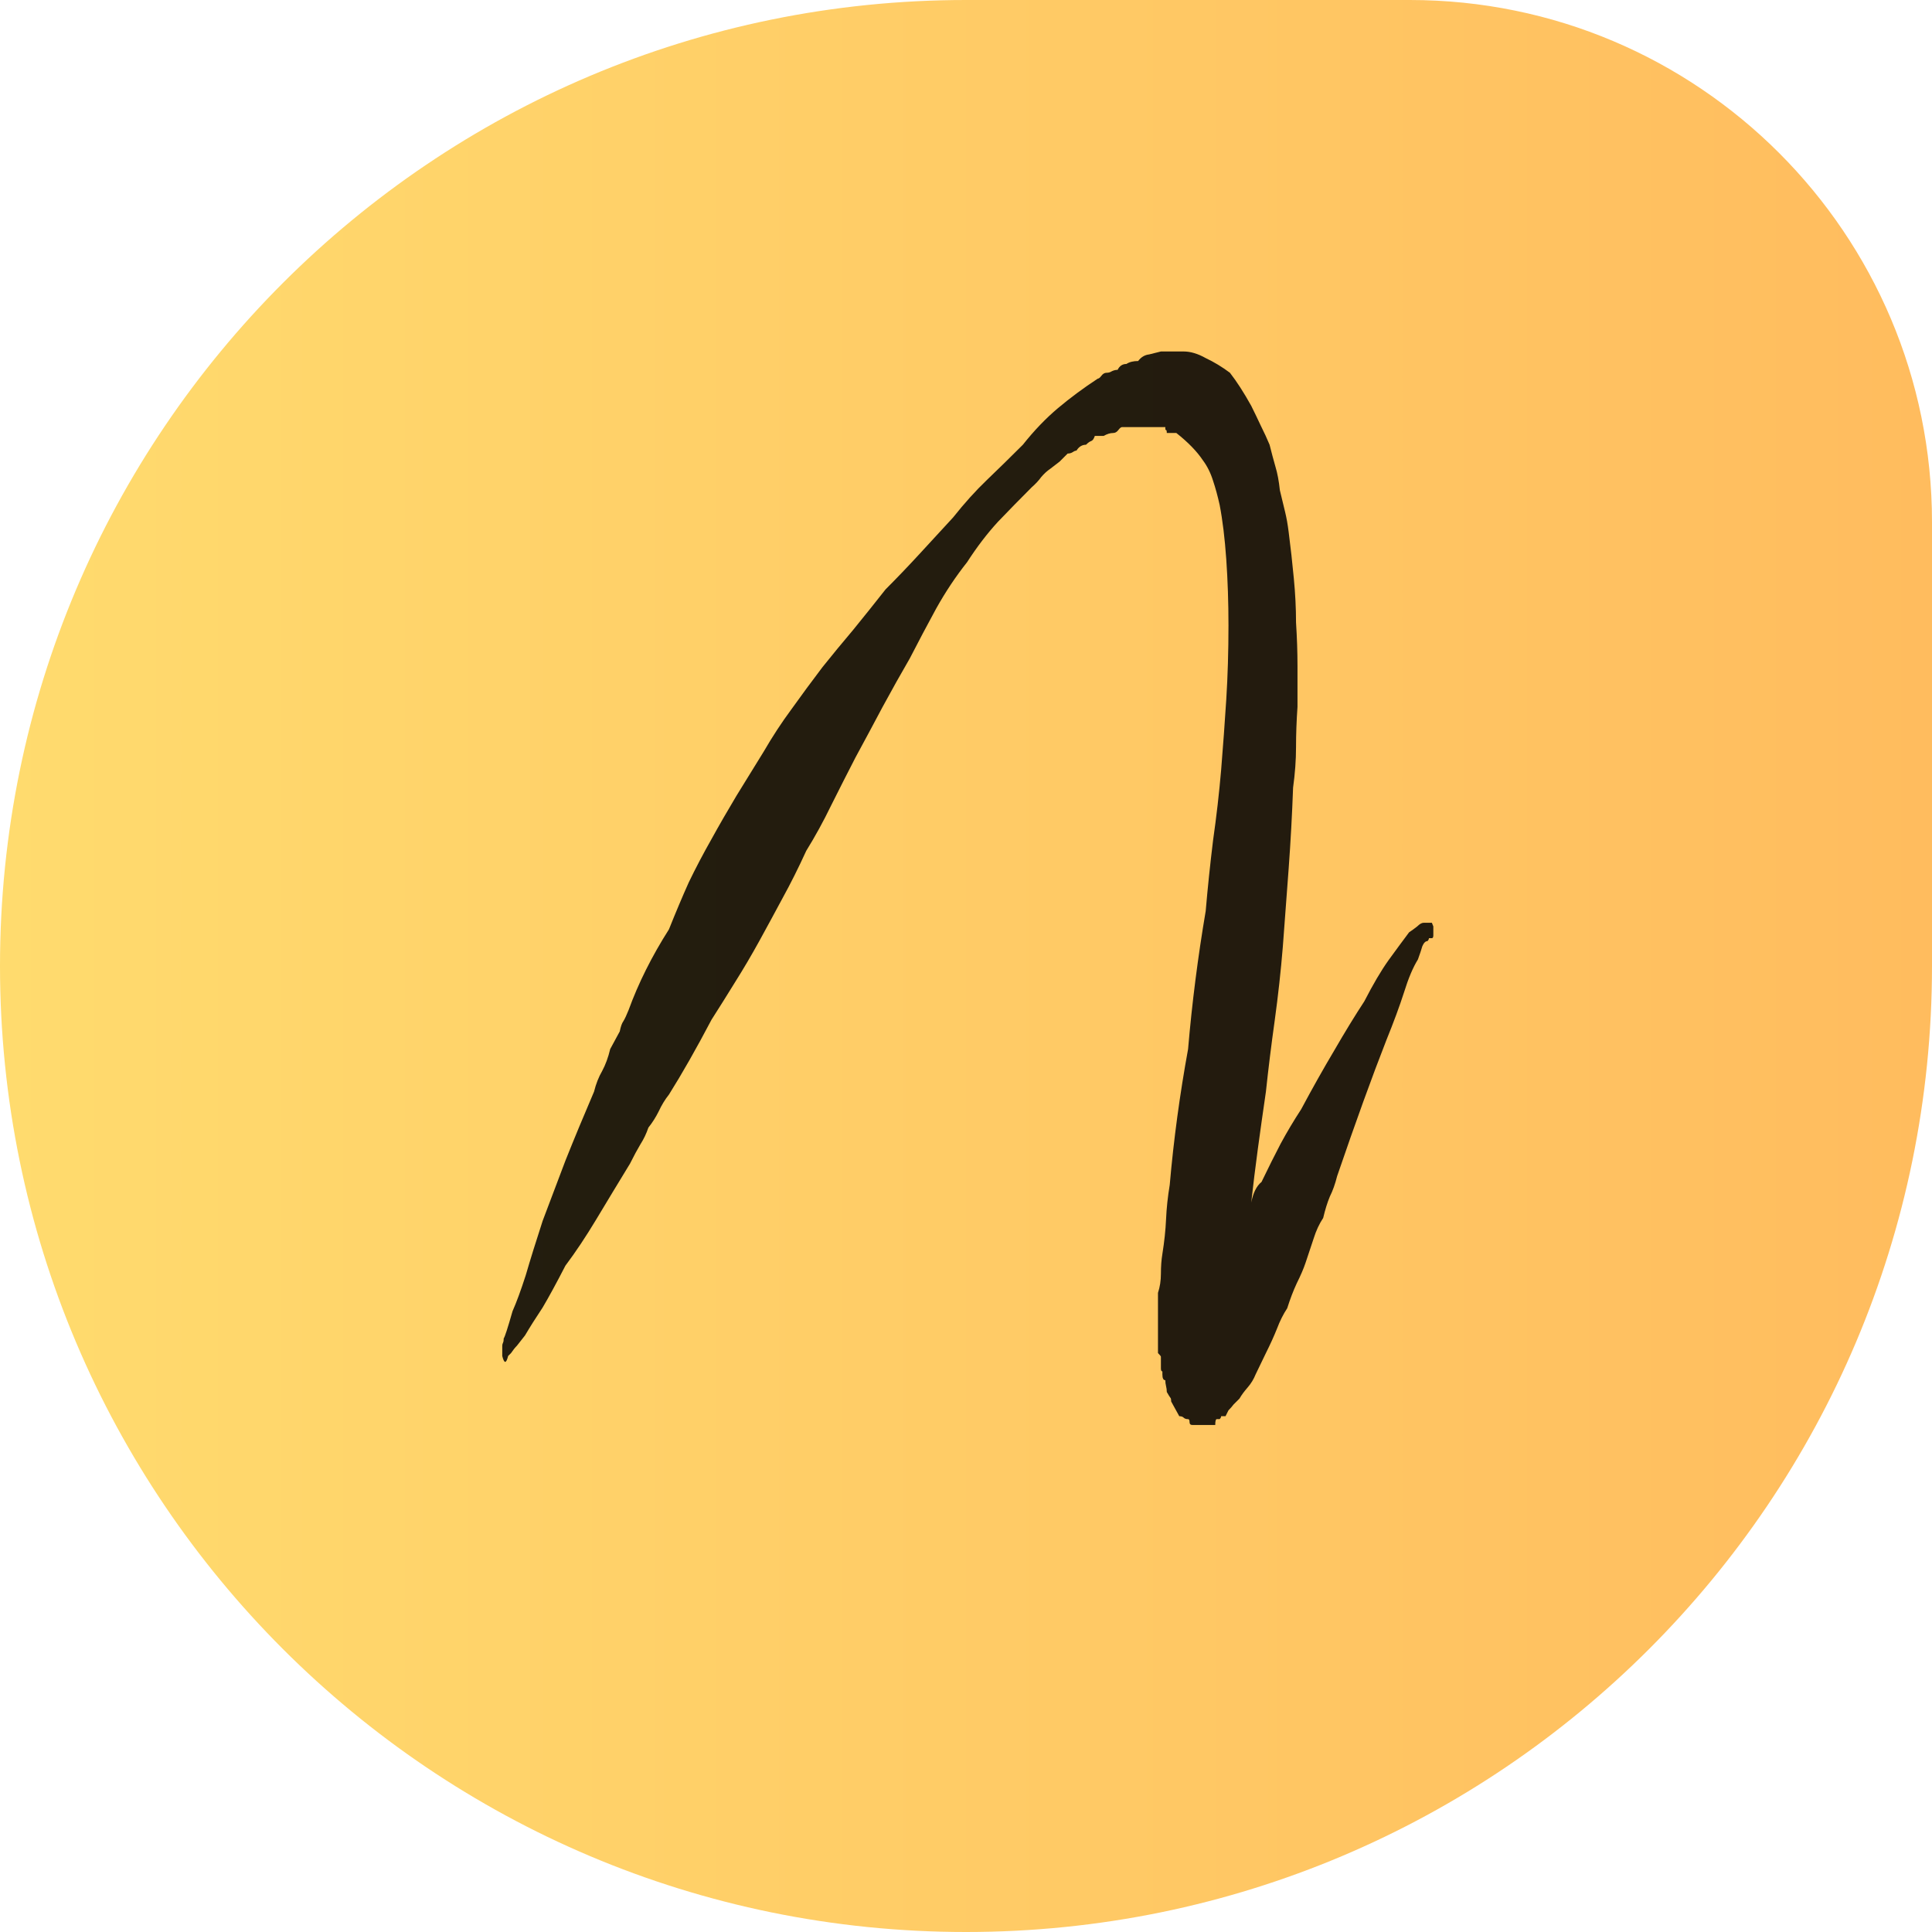
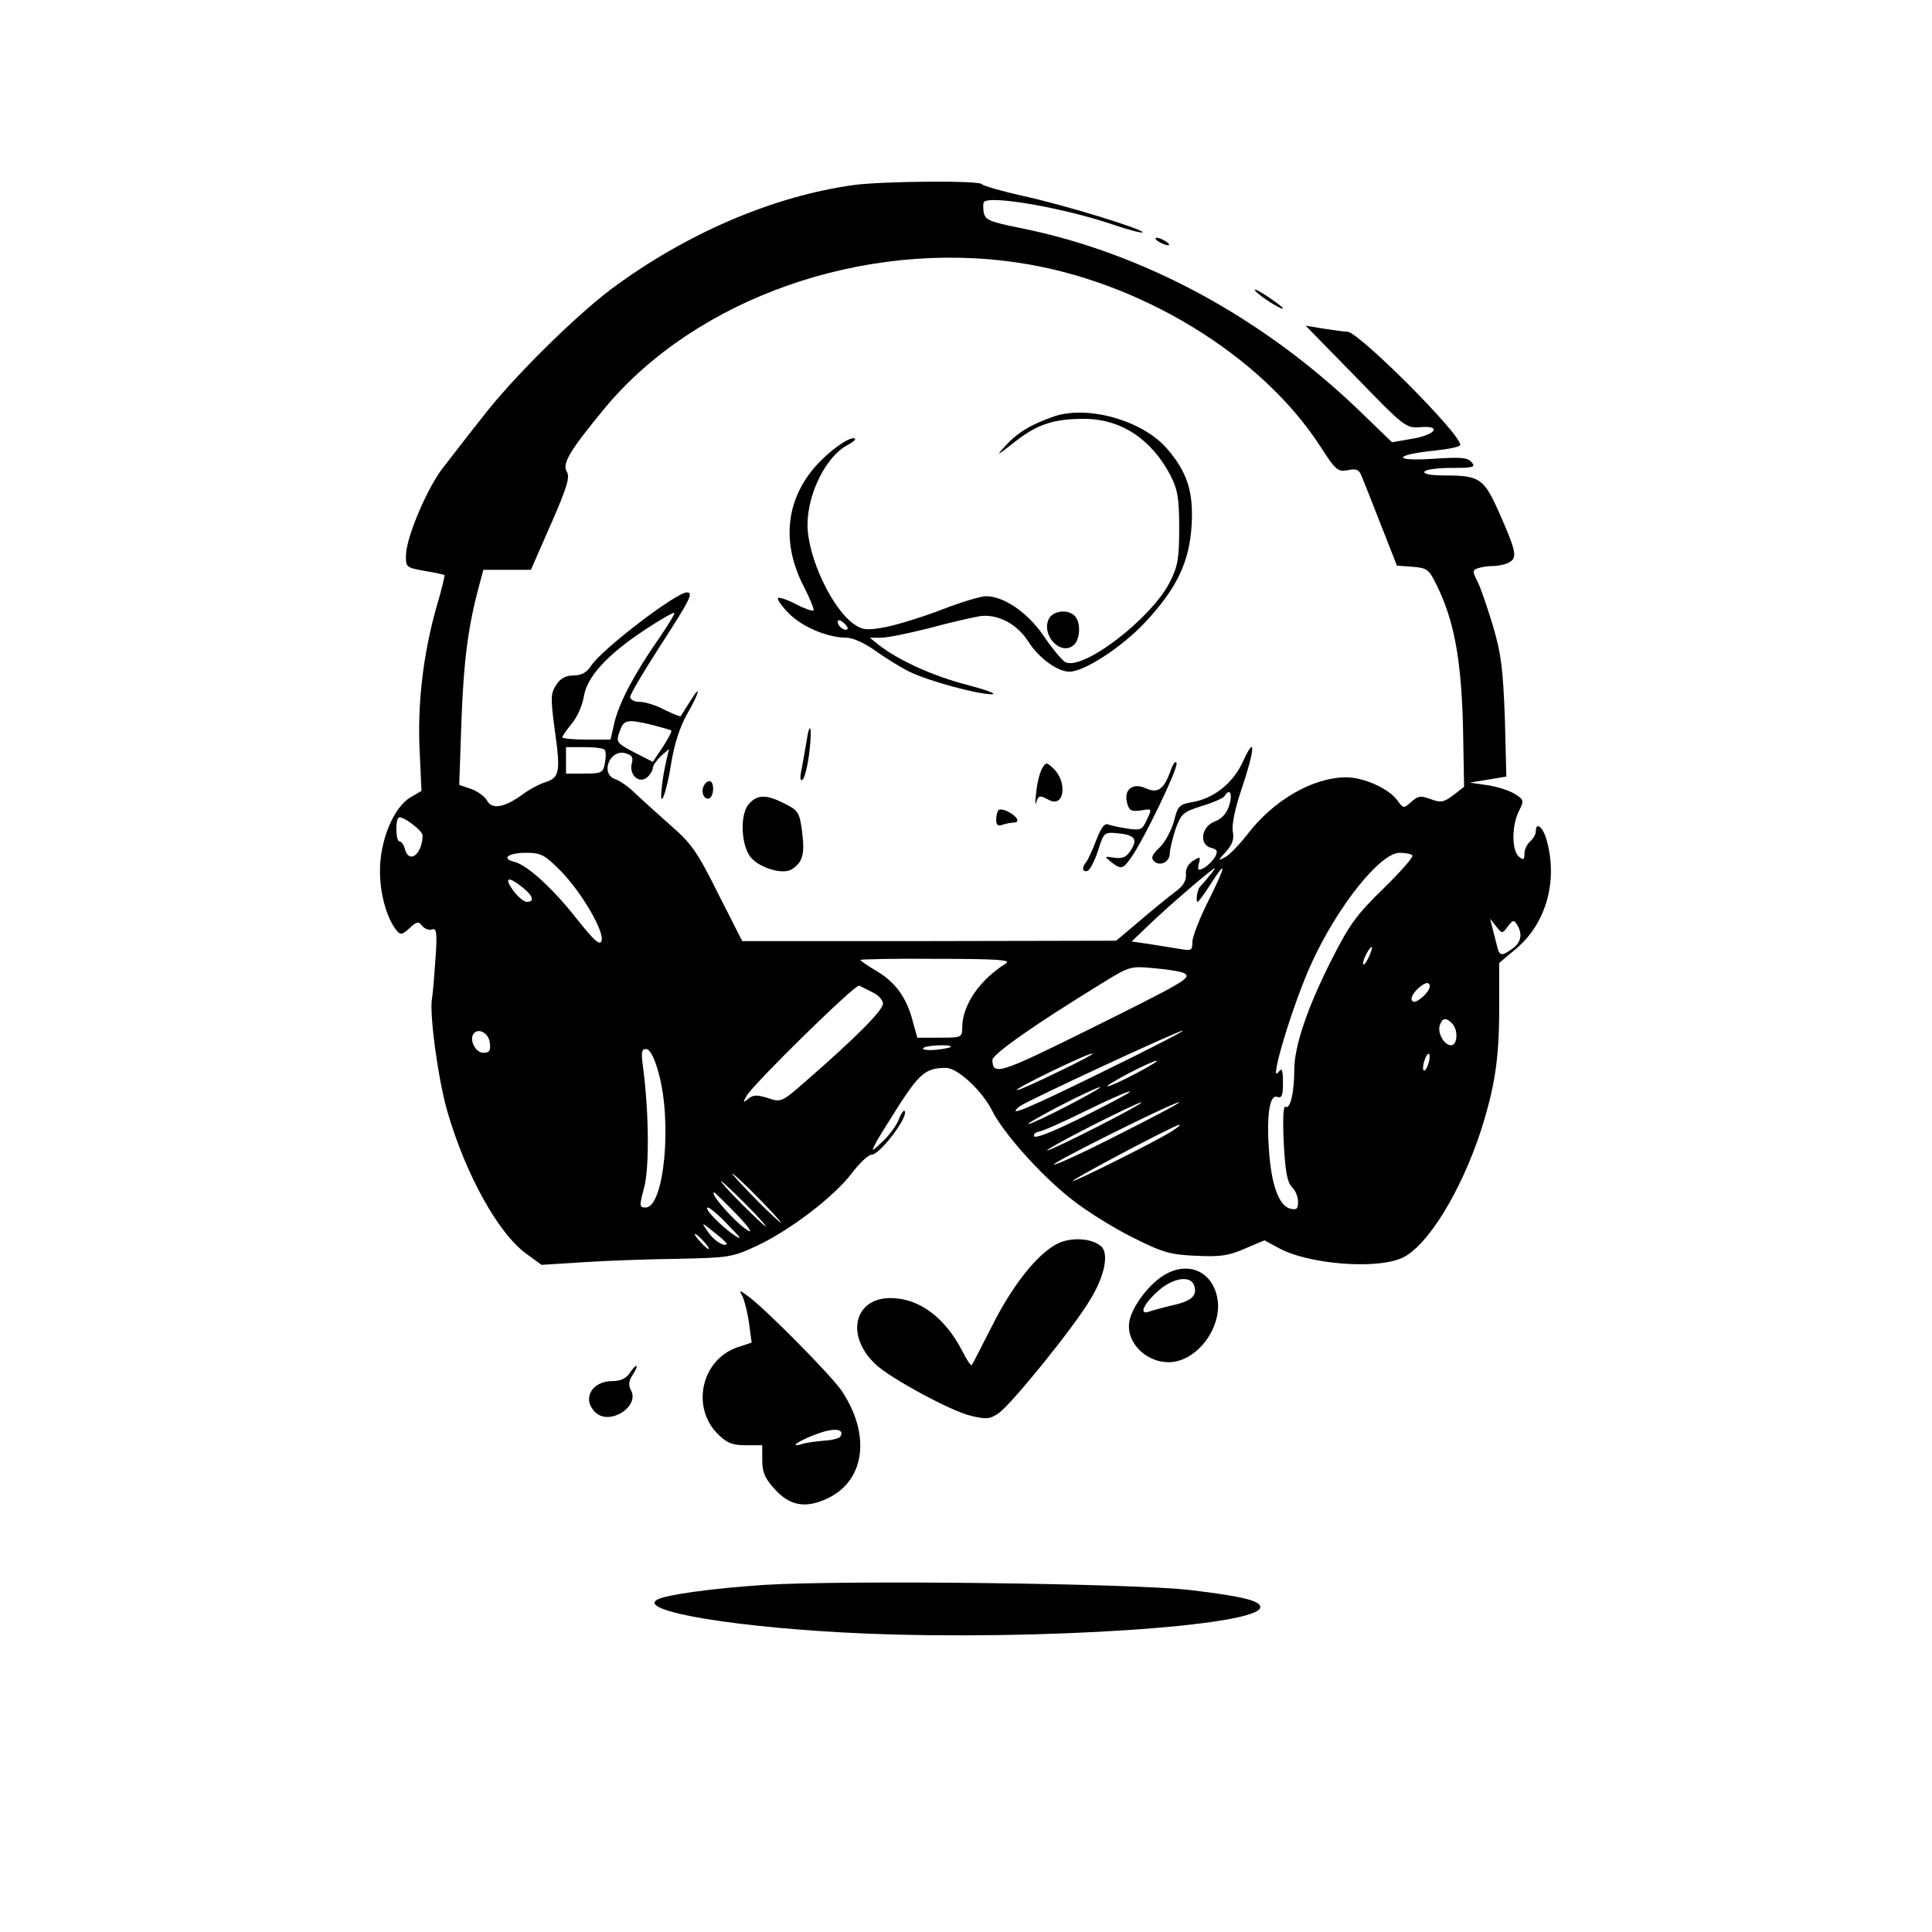
- <svg xmlns="http://www.w3.org/2000/svg" width="185" height="185" viewBox="0 0 185 185" fill="none">
-   <path d="M0 92.5C0 41.414 41.414 0 92.5 0H135C162.614 0 185 22.386 185 50V92.5C185 143.586 143.586 185 92.5 185V185C41.414 185 0 143.586 0 92.5V92.5Z" fill="url(#paint0_linear_13_13)" />
-   <path d="M137.109 88.359C137.109 88.359 137.156 88.477 137.25 88.711V88.992C137.25 89.18 137.25 89.367 137.25 89.555C137.25 89.742 137.203 89.836 137.109 89.836H136.828C136.828 89.93 136.781 90.023 136.688 90.117C136.5 90.117 136.336 90.281 136.195 90.609C136.102 90.938 135.961 91.359 135.773 91.875C135.305 92.625 134.859 93.68 134.438 95.039C134.016 96.352 133.453 97.875 132.75 99.609C131.391 103.078 129.82 107.414 128.039 112.617C127.852 113.367 127.617 114.023 127.336 114.586C127.102 115.148 126.891 115.828 126.703 116.625C126.328 117.188 126.023 117.844 125.789 118.594C125.555 119.297 125.297 120.07 125.016 120.914C124.828 121.477 124.547 122.133 124.172 122.883C123.844 123.586 123.539 124.383 123.258 125.273C122.883 125.836 122.555 126.492 122.273 127.242C121.992 127.945 121.641 128.719 121.219 129.562L120.234 131.602C120.047 132.07 119.789 132.492 119.461 132.867C119.133 133.242 118.875 133.594 118.688 133.922C118.5 134.109 118.312 134.297 118.125 134.484C117.984 134.672 117.82 134.859 117.633 135.047L117.352 135.609H116.93C116.93 135.703 116.883 135.797 116.789 135.891H116.508C116.414 135.891 116.367 136.078 116.367 136.453H116.086H115.945H115.664H115.453H115.172H114.75H114.609H114.188C114 136.453 113.906 136.359 113.906 136.172C113.906 135.984 113.859 135.891 113.766 135.891C113.578 135.891 113.438 135.844 113.344 135.75C113.25 135.656 113.109 135.609 112.922 135.609L112.148 134.203C112.148 134.016 112.125 133.898 112.078 133.852C112.031 133.805 111.914 133.617 111.727 133.289C111.727 133.102 111.703 132.914 111.656 132.727C111.609 132.539 111.586 132.352 111.586 132.164C111.398 132.164 111.305 131.977 111.305 131.602V131.32C111.211 131.32 111.164 131.227 111.164 131.039V130.758C111.164 130.289 111.164 130.008 111.164 129.914C111.164 129.867 111.07 129.75 110.883 129.562V129V128.719V125.555V123.797C111.07 123.234 111.164 122.625 111.164 121.969C111.164 121.266 111.211 120.633 111.305 120.07C111.492 118.898 111.609 117.797 111.656 116.766C111.703 115.688 111.82 114.586 112.008 113.461C112.383 109.148 112.969 104.812 113.766 100.453C113.953 98.25 114.188 96.047 114.469 93.844C114.75 91.641 115.078 89.438 115.453 87.234C115.641 85.031 115.875 82.781 116.156 80.484C116.484 78.188 116.742 75.938 116.93 73.734C117.117 71.438 117.281 69.188 117.422 66.984C117.562 64.734 117.633 62.367 117.633 59.883C117.633 57.68 117.562 55.57 117.422 53.555C117.281 51.539 117.07 49.805 116.789 48.352C116.602 47.508 116.391 46.734 116.156 46.031C115.922 45.281 115.594 44.625 115.172 44.062C114.609 43.219 113.766 42.352 112.641 41.461H111.727C111.727 41.273 111.703 41.18 111.656 41.18C111.609 41.18 111.586 41.133 111.586 41.039V40.898H111.164H110.32H109.406H108.562H107.438C107.344 40.898 107.227 40.992 107.086 41.18C106.945 41.367 106.781 41.461 106.594 41.461C106.312 41.461 106.008 41.555 105.68 41.742H104.836C104.742 42.023 104.625 42.188 104.484 42.234C104.344 42.281 104.18 42.398 103.992 42.586C103.617 42.586 103.312 42.773 103.078 43.148C102.984 43.148 102.867 43.195 102.727 43.289C102.586 43.383 102.422 43.43 102.234 43.43C101.953 43.711 101.695 43.969 101.461 44.203C101.227 44.391 100.922 44.625 100.547 44.906C100.266 45.094 99.984 45.352 99.703 45.68C99.469 46.008 99.164 46.336 98.789 46.664C97.711 47.742 96.633 48.844 95.555 49.969C94.523 51.094 93.539 52.383 92.602 53.836C91.523 55.195 90.539 56.672 89.648 58.266C88.805 59.812 87.961 61.406 87.117 63.047C86.273 64.5 85.406 66.047 84.516 67.688C83.672 69.281 82.805 70.898 81.914 72.539C81.164 73.992 80.391 75.516 79.594 77.109C78.844 78.656 78.047 80.109 77.203 81.469C76.453 83.109 75.703 84.609 74.953 85.969C74.25 87.281 73.5 88.664 72.703 90.117C71.953 91.477 71.18 92.789 70.383 94.055C69.633 95.273 68.883 96.469 68.133 97.641C66.68 100.406 65.32 102.797 64.055 104.812C63.68 105.281 63.352 105.82 63.07 106.43C62.789 106.992 62.461 107.508 62.086 107.977C61.898 108.539 61.641 109.078 61.312 109.594C61.031 110.062 60.703 110.672 60.328 111.422C59.156 113.344 58.078 115.125 57.094 116.766C56.109 118.406 55.125 119.883 54.141 121.195C53.297 122.836 52.57 124.172 51.961 125.203C51.305 126.188 50.742 127.078 50.273 127.875C49.898 128.344 49.641 128.672 49.5 128.859C49.312 129.047 49.125 129.281 48.938 129.562L48.656 129.844C48.469 130.594 48.281 130.594 48.094 129.844V129V128.859C48.094 128.766 48.117 128.672 48.164 128.578C48.211 128.484 48.234 128.344 48.234 128.156C48.328 128.062 48.609 127.195 49.078 125.555C49.453 124.711 49.875 123.562 50.344 122.109C50.766 120.656 51.305 118.922 51.961 116.906C52.617 115.172 53.344 113.25 54.141 111.141C54.984 109.031 55.898 106.828 56.883 104.531C57.07 103.781 57.328 103.125 57.656 102.562C57.984 101.953 58.242 101.25 58.43 100.453L59.344 98.766C59.438 98.297 59.555 97.969 59.695 97.781C59.836 97.547 60 97.195 60.188 96.727C61.125 94.148 62.414 91.57 64.055 88.992C64.711 87.352 65.344 85.852 65.953 84.492C66.609 83.133 67.336 81.75 68.133 80.344C68.883 78.984 69.68 77.602 70.523 76.195C71.414 74.742 72.281 73.336 73.125 71.977C73.969 70.523 74.859 69.164 75.797 67.898C76.734 66.586 77.719 65.25 78.75 63.891C79.688 62.719 80.672 61.523 81.703 60.305C82.734 59.039 83.766 57.75 84.797 56.438C85.875 55.359 86.953 54.234 88.031 53.062C89.156 51.844 90.234 50.672 91.266 49.547C92.344 48.188 93.422 46.992 94.5 45.961C95.625 44.883 96.773 43.758 97.945 42.586C99.023 41.227 100.148 40.055 101.32 39.07C102.492 38.086 103.758 37.148 105.117 36.258C105.211 36.258 105.328 36.164 105.469 35.977C105.609 35.789 105.773 35.695 105.961 35.695C106.148 35.695 106.312 35.648 106.453 35.555C106.641 35.461 106.828 35.414 107.016 35.414C107.203 35.039 107.484 34.852 107.859 34.852C108.141 34.664 108.516 34.57 108.984 34.57C109.266 34.195 109.617 33.984 110.039 33.938L111.164 33.656H111.305H111.586H112.008H113.344C114 33.656 114.703 33.867 115.453 34.289C116.25 34.664 117.023 35.133 117.773 35.695C118.43 36.539 119.109 37.594 119.812 38.859C120.094 39.422 120.398 40.055 120.727 40.758C121.055 41.414 121.336 42.023 121.57 42.586C121.758 43.336 121.945 44.039 122.133 44.695C122.32 45.305 122.461 46.055 122.555 46.945C122.742 47.695 122.906 48.375 123.047 48.984C123.188 49.547 123.305 50.203 123.398 50.953C123.586 52.406 123.75 53.883 123.891 55.383C124.031 56.836 124.102 58.242 124.102 59.602C124.195 61.055 124.242 62.438 124.242 63.75C124.242 65.016 124.242 66.328 124.242 67.688C124.148 69.047 124.102 70.336 124.102 71.555C124.102 72.773 124.008 74.062 123.82 75.422C123.727 78 123.586 80.578 123.398 83.156C123.211 85.688 123.023 88.195 122.836 90.68C122.648 92.977 122.391 95.32 122.062 97.711C121.734 100.055 121.453 102.328 121.219 104.531C120.938 106.453 120.68 108.281 120.445 110.016C120.211 111.75 120 113.461 119.812 115.148C120 114.211 120.328 113.555 120.797 113.18C121.453 111.82 122.062 110.602 122.625 109.523C123.234 108.398 123.891 107.297 124.594 106.219C125.672 104.203 126.727 102.328 127.758 100.594C128.789 98.812 129.75 97.242 130.641 95.883C131.484 94.242 132.258 92.93 132.961 91.945C133.711 90.914 134.367 90.023 134.93 89.273C135.211 89.086 135.469 88.898 135.703 88.711C135.938 88.477 136.148 88.359 136.336 88.359H136.688H136.828H137.109ZM115.031 122.672H114.75H115.031ZM114.75 122.672H114.609H114.75Z" fill="black" fill-opacity="0.86" />
-   <defs>
-     <linearGradient id="paint0_linear_13_13" x1="0" y1="92" x2="185" y2="92" gradientUnits="userSpaceOnUse">
-       <stop stop-color="#FFDB6E" />
-       <stop offset="1" stop-color="#FFBC5E" />
-     </linearGradient>
-   </defs>
+ <svg xmlns="http://www.w3.org/2000/svg" version="1.0" width="512pt" height="512pt" viewBox="0 0 512 512" preserveAspectRatio="xMidYMid meet">
+   <g transform="translate(0,512) scale(0.1,-0.1)" fill="#000000" stroke="none">
+     <path d="M2265 4630 c-214 -29 -446 -128 -645 -276 -97 -73 -263 -237 -341 -339 -39 -49 -85 -109 -103 -132 -41 -50 -99 -185 -100 -233 -1 -33 0 -34 49 -43 27 -4 51 -10 53 -11 1 -2 -8 -41 -22 -87 -34 -121 -50 -252 -44 -377 l5 -108 -29 -17 c-45 -26 -82 -116 -81 -197 0 -61 19 -126 45 -157 9 -11 15 -10 33 7 19 18 24 19 34 6 7 -8 19 -12 26 -9 12 4 14 -9 9 -79 -3 -45 -7 -92 -9 -103 -8 -38 16 -217 41 -302 48 -165 134 -321 208 -375 l41 -30 110 7 c61 4 173 8 251 9 135 3 144 4 209 34 89 42 203 129 251 191 21 28 45 51 54 51 22 0 100 103 87 116 -2 3 -10 -8 -16 -25 -7 -16 -26 -42 -43 -57 -28 -27 -30 -27 -18 -5 6 13 36 60 65 106 53 81 70 95 122 95 31 0 97 -62 122 -113 29 -58 126 -168 208 -233 37 -30 110 -76 162 -102 83 -42 103 -47 171 -50 63 -3 86 0 129 19 l52 22 37 -20 c79 -44 262 -58 329 -26 66 31 154 174 207 335 37 116 49 190 49 325 l0 121 45 38 c79 66 111 179 81 287 -10 36 -29 51 -29 23 0 -7 -7 -19 -15 -26 -8 -7 -15 -21 -15 -32 0 -17 -3 -18 -15 -8 -19 16 -19 82 0 120 14 28 14 30 -9 45 -14 9 -46 20 -73 24 l-48 7 49 8 48 8 -4 156 c-5 132 -10 171 -32 245 -15 49 -33 102 -41 117 -13 25 -13 29 1 34 9 3 27 6 40 6 14 0 34 4 44 10 22 12 18 30 -30 138 -38 84 -50 92 -141 92 -38 0 -58 4 -54 10 3 6 36 10 72 10 58 0 64 2 53 15 -11 13 -29 14 -104 9 -108 -7 -102 11 7 22 37 4 67 10 67 15 0 30 -268 298 -299 300 -9 0 -37 4 -63 8 l-48 8 133 -136 c129 -133 133 -136 171 -133 59 5 40 -21 -23 -31 l-52 -9 -87 84 c-259 249 -575 419 -899 484 -80 16 -92 21 -96 41 -2 12 -2 25 1 28 18 18 215 -17 341 -60 41 -14 76 -23 79 -21 7 7 -207 73 -318 97 -58 13 -106 27 -108 31 -5 10 -258 8 -337 -2z m432 -206 c321 -47 645 -244 802 -487 41 -64 47 -68 73 -63 23 5 30 1 37 -17 5 -12 28 -70 51 -129 l42 -107 41 -3 c39 -3 44 -7 64 -48 46 -93 65 -194 70 -370 l3 -165 -28 -22 c-26 -19 -33 -21 -60 -11 -27 10 -34 9 -52 -7 -20 -18 -21 -18 -37 4 -21 30 -88 61 -135 61 -88 0 -193 -60 -263 -152 -21 -27 -47 -54 -59 -60 -19 -10 -19 -9 3 15 17 19 22 33 18 54 -3 17 6 62 24 114 35 104 37 145 4 73 -26 -59 -79 -101 -137 -110 -33 -6 -37 -10 -47 -51 -7 -24 -24 -56 -38 -69 -19 -18 -24 -27 -15 -36 15 -15 42 -3 42 20 0 10 7 39 15 64 15 41 19 46 70 62 30 9 57 21 60 26 14 23 22 7 13 -23 -7 -23 -20 -37 -39 -44 -36 -14 -42 -62 -9 -70 16 -4 18 -9 10 -24 -6 -10 -19 -23 -29 -29 -16 -8 -18 -7 -14 11 5 19 4 20 -15 8 -13 -8 -21 -22 -19 -37 1 -16 -8 -31 -28 -45 -16 -12 -58 -46 -93 -76 l-64 -54 -495 -1 -496 0 -64 126 c-55 111 -72 134 -125 180 -33 29 -75 67 -93 84 -18 18 -42 35 -54 39 -41 13 -16 80 26 69 18 -5 22 -11 17 -28 -7 -30 20 -54 41 -36 8 7 15 18 15 25 0 6 10 20 21 31 l22 19 -7 -30 c-4 -16 -10 -48 -12 -70 -8 -70 13 -16 25 64 8 48 22 93 41 127 34 59 40 86 8 34 -12 -19 -23 -36 -24 -38 -1 -2 -20 6 -43 17 -22 12 -52 21 -66 21 -14 0 -25 6 -25 13 0 7 36 68 80 136 81 125 88 141 70 141 -28 0 -226 -151 -254 -195 -11 -17 -25 -25 -46 -25 -21 0 -35 -8 -46 -25 -15 -23 -15 -35 -4 -118 16 -113 13 -128 -25 -140 -16 -5 -44 -20 -61 -33 -47 -34 -80 -40 -93 -16 -6 11 -25 25 -42 31 l-32 11 6 173 c6 159 18 249 47 356 l11 41 63 0 63 0 53 121 c43 98 51 125 42 139 -13 22 9 57 102 170 242 290 684 445 1093 384z m-950 -995 c-65 -93 -104 -167 -118 -221 l-11 -48 -64 0 c-35 0 -64 3 -64 6 0 3 11 19 25 36 14 16 28 48 32 71 8 53 62 112 162 178 41 27 76 47 78 45 2 -2 -16 -32 -40 -67z m-19 -230 c26 -7 49 -13 51 -15 2 -2 -8 -21 -22 -43 l-27 -40 -49 25 c-47 25 -49 27 -39 55 11 32 19 34 86 18z m-125 -67 c3 -4 3 -19 0 -35 -5 -25 -9 -27 -54 -27 l-49 0 0 35 0 35 49 0 c28 0 52 -3 54 -8z m-483 -226 c-1 -50 -36 -77 -47 -36 -3 11 -9 20 -14 20 -10 0 -12 53 -3 63 8 8 64 -34 64 -47z m365 -93 c56 -57 118 -163 109 -187 -5 -12 -20 2 -64 57 -64 82 -133 145 -167 153 -36 9 -16 24 32 24 38 0 48 -5 90 -47z m2258 40 c4 -3 -31 -43 -76 -87 -72 -70 -91 -96 -139 -191 -63 -125 -98 -227 -98 -290 0 -60 -11 -106 -23 -98 -6 4 -8 -28 -5 -95 4 -75 9 -104 21 -117 10 -9 17 -27 17 -40 0 -19 -4 -22 -21 -18 -30 8 -50 64 -56 154 -7 95 2 150 22 142 12 -4 15 4 15 38 0 34 -3 40 -11 29 -30 -43 38 182 87 288 69 151 182 292 233 292 15 0 31 -3 34 -7z m-539 -55 c-10 -13 -21 -25 -24 -28 -7 -7 -12 -40 -6 -40 2 0 17 20 33 45 45 71 43 53 -4 -41 -24 -47 -43 -97 -43 -110 0 -23 -3 -24 -32 -19 -18 3 -55 9 -81 13 l-48 7 48 46 c49 47 165 147 172 148 2 1 -4 -9 -15 -21z m-1820 -29 c29 -23 34 -39 12 -39 -8 0 -24 14 -36 30 -25 35 -14 39 24 9z m2612 -104 c13 17 16 18 24 5 16 -25 11 -48 -12 -64 -30 -22 -35 -20 -42 12 -4 15 -9 36 -12 47 l-5 20 16 -20 c16 -20 16 -20 31 0z m-368 -80 c-6 -14 -13 -23 -15 -21 -5 5 15 46 22 46 3 0 -1 -11 -7 -25z m-962 -18 c-71 -45 -115 -110 -116 -169 0 -27 -1 -28 -60 -28 l-59 0 -12 43 c-16 63 -46 104 -95 133 -24 14 -44 28 -44 30 0 2 91 4 203 3 160 0 198 -3 183 -12z m472 -26 c21 -12 4 -22 -254 -150 -236 -117 -253 -122 -254 -80 0 15 112 94 290 203 74 46 76 46 140 40 36 -3 71 -9 78 -13z m631 -64 c-17 -14 -25 -15 -28 -6 -2 7 7 21 20 32 17 14 25 15 28 6 2 -7 -7 -21 -20 -32z m-1456 13 c15 -7 27 -21 27 -30 0 -17 -71 -89 -202 -203 -66 -58 -68 -59 -103 -47 -29 9 -39 9 -52 -2 -14 -11 -15 -11 -5 7 16 30 289 298 299 293 4 -2 20 -10 36 -18z m1535 -82 c17 -17 15 -58 -3 -58 -18 0 -37 34 -29 54 7 19 16 20 32 4z m-2550 -51 c3 -21 -1 -27 -17 -27 -20 0 -37 32 -27 49 12 19 41 4 44 -22z m1623 -78 c-204 -100 -255 -121 -219 -91 18 14 421 201 433 201 6 0 -91 -50 -214 -110z m-401 67 c0 -2 -18 -6 -39 -8 -22 -2 -37 0 -35 4 5 8 74 11 74 4z m-775 -68 c37 -131 15 -358 -34 -358 -17 0 -17 4 -4 53 14 51 13 199 -3 320 -5 38 -4 47 8 47 10 0 22 -22 33 -62z m1060 2 c-55 -27 -104 -49 -110 -49 -13 1 187 98 200 97 6 0 -35 -22 -90 -48z m980 20 c-4 -12 -9 -19 -12 -17 -3 3 -2 15 2 27 4 12 9 19 12 17 3 -3 2 -15 -2 -27z m-775 -25 c-36 -19 -69 -34 -75 -34 -5 0 19 15 55 34 36 19 70 34 75 34 6 0 -19 -15 -55 -34z m-180 -85 c-52 -27 -99 -49 -105 -49 -5 0 33 22 85 49 52 27 100 49 105 49 6 0 -33 -22 -85 -49z m95 -2 c-120 -62 -185 -89 -185 -78 0 6 6 10 13 11 6 0 62 24 122 54 129 63 166 72 50 13z m-15 -53 c-69 -35 -129 -64 -135 -64 -5 0 46 29 115 64 69 35 130 64 135 64 6 0 -46 -29 -115 -64z m56 -21 c-92 -47 -170 -83 -173 -80 -5 5 316 165 332 165 6 0 -66 -38 -159 -85z m136 6 c-45 -28 -250 -130 -259 -130 -11 0 270 149 282 149 6 1 -5 -8 -23 -19z m-1092 -175 c35 -36 62 -65 59 -65 -2 0 -34 29 -69 65 -35 36 -62 65 -59 65 2 0 34 -29 69 -65z m-35 -15 c33 -33 57 -60 54 -60 -2 0 -31 27 -64 60 -33 33 -57 60 -54 60 2 0 31 -27 64 -60z m-25 -26 c30 -31 46 -52 34 -46 -29 15 -107 102 -91 102 1 0 27 -25 57 -56z m-20 -31 c35 -35 38 -41 15 -26 -37 26 -82 73 -69 73 5 0 30 -21 54 -47z m-4 -50 c-8 -8 -36 11 -51 34 -17 25 -17 25 18 -3 20 -15 35 -30 33 -31z m-61 7 c10 -11 16 -20 13 -20 -3 0 -13 9 -23 20 -10 11 -16 20 -13 20 3 0 13 -9 23 -20z" />
+     <path d="M2795 4017 c-61 -21 -97 -42 -130 -78 -27 -29 -24 -28 23 9 61 48 104 62 185 62 97 0 178 -53 229 -150 19 -38 23 -60 23 -140 0 -81 -4 -102 -25 -143 -50 -98 -234 -238 -278 -211 -9 6 -35 37 -57 70 -42 61 -105 104 -152 104 -13 0 -64 -15 -113 -34 -49 -19 -116 -40 -149 -47 -52 -10 -64 -9 -85 5 -59 38 -126 179 -126 265 0 83 49 181 105 211 14 7 23 15 21 17 -10 10 -67 -30 -105 -73 -79 -90 -90 -204 -31 -318 17 -33 28 -61 26 -64 -3 -2 -24 5 -47 17 -23 12 -44 19 -47 16 -3 -3 9 -21 28 -40 35 -36 103 -65 153 -65 17 0 48 -14 76 -34 25 -18 65 -43 89 -55 49 -25 182 -61 221 -61 14 1 -16 12 -66 25 -89 23 -180 64 -233 105 l-25 20 30 0 c17 0 75 12 130 26 55 15 114 28 131 31 47 7 99 -20 129 -67 27 -43 77 -80 109 -80 39 0 138 64 200 130 85 91 118 160 124 259 5 89 -12 141 -67 204 -65 73 -207 113 -296 84z m-549 -564 c-7 -7 -26 7 -26 19 0 6 6 6 15 -2 9 -7 13 -15 11 -17z" />
+     <path d="M2780 3481 c-22 -43 30 -100 65 -71 18 15 20 61 3 78 -18 18 -56 14 -68 -7z" />
+     <path d="M2137 3153 c-4 -21 -9 -54 -13 -73 -5 -24 -3 -32 4 -25 5 6 13 38 17 73 8 67 1 86 -8 25z" />
+     <path d="M3102 3077 c-18 -50 -34 -60 -66 -46 -34 16 -59 -4 -49 -39 5 -20 11 -23 34 -20 33 5 33 7 17 -27 -11 -24 -16 -26 -49 -21 -21 3 -44 8 -52 11 -10 4 -19 -8 -32 -42 -10 -26 -22 -52 -26 -57 -13 -14 -11 -28 3 -24 6 2 19 26 28 54 15 47 16 49 50 46 47 -4 56 -16 37 -45 -12 -19 -22 -23 -44 -20 -27 4 -27 4 -9 -11 27 -21 32 -20 54 12 34 48 123 233 120 249 -2 9 -9 0 -16 -20z" />
+     <path d="M2761 3082 c-6 -11 -13 -39 -15 -63 -3 -24 -3 -36 0 -26 6 20 9 20 34 7 41 -22 50 49 10 85 -17 16 -19 15 -29 -3z" />
+     <path d="M1864 3035 c-7 -17 4 -37 17 -30 12 8 12 45 -1 45 -6 0 -13 -7 -16 -15z" />
+     <path d="M1985 2990 c-24 -26 -22 -106 3 -140 22 -29 85 -49 110 -34 29 19 35 39 28 97 -7 54 -10 59 -46 77 -49 25 -72 25 -95 0z" />
+     <path d="M2646 2973 c-3 -3 -6 -15 -6 -26 0 -13 5 -17 16 -13 9 3 22 6 30 6 9 0 12 4 9 10 -9 15 -41 30 -49 23z" />
+     <path d="M3070 4480 c8 -5 20 -10 25 -10 6 0 3 5 -5 10 -8 5 -19 10 -25 10 -5 0 -3 -5 5 -10z" />
+     <path d="M3327 4349 c12 -15 73 -53 73 -46 0 2 -19 17 -42 32 -24 16 -38 22 -31 14z" />
+     <path d="M2802 1824 c-53 -27 -119 -110 -173 -218 -28 -55 -52 -102 -54 -104 -2 -2 -13 14 -24 36 -46 90 -115 142 -191 142 -98 0 -120 -102 -38 -177 40 -37 201 -124 251 -135 42 -10 51 -9 75 8 36 27 198 227 240 298 40 64 52 126 29 144 -25 21 -79 24 -115 6z" />
+     <path d="M3079 1737 c-37 -25 -76 -77 -85 -114 -14 -55 39 -113 103 -113 72 0 140 87 130 164 -11 78 -81 108 -148 63z m85 -22 c10 -27 -4 -42 -52 -53 -26 -6 -55 -14 -64 -17 -30 -12 -21 15 18 51 38 36 87 46 98 19z" />
+     <path d="M1968 1684 c5 -11 13 -42 17 -70 l7 -52 -36 -12 c-96 -31 -126 -158 -54 -230 24 -24 38 -30 74 -30 l44 0 0 -40 c0 -30 7 -48 31 -74 41 -47 84 -55 144 -26 98 48 113 169 35 285 -28 41 -207 222 -249 251 -22 16 -23 16 -13 -2z m259 -371 c-3 -5 -23 -10 -44 -11 -21 -2 -47 -5 -58 -9 -39 -11 -3 12 43 28 44 16 71 12 59 -8z" />
+     <path d="M1668 1480 c-9 -13 -24 -20 -45 -20 -56 0 -82 -49 -44 -84 38 -34 117 17 93 60 -7 13 -6 25 5 41 8 13 13 23 9 23 -3 0 -11 -9 -18 -20z" />
+     <path d="M2028 920 c-138 -9 -262 -26 -286 -39 -56 -31 218 -76 550 -90 459 -19 1048 20 1048 70 0 17 -50 29 -184 45 -150 18 -913 27 -1128 14z" />
+   </g>
</svg>
